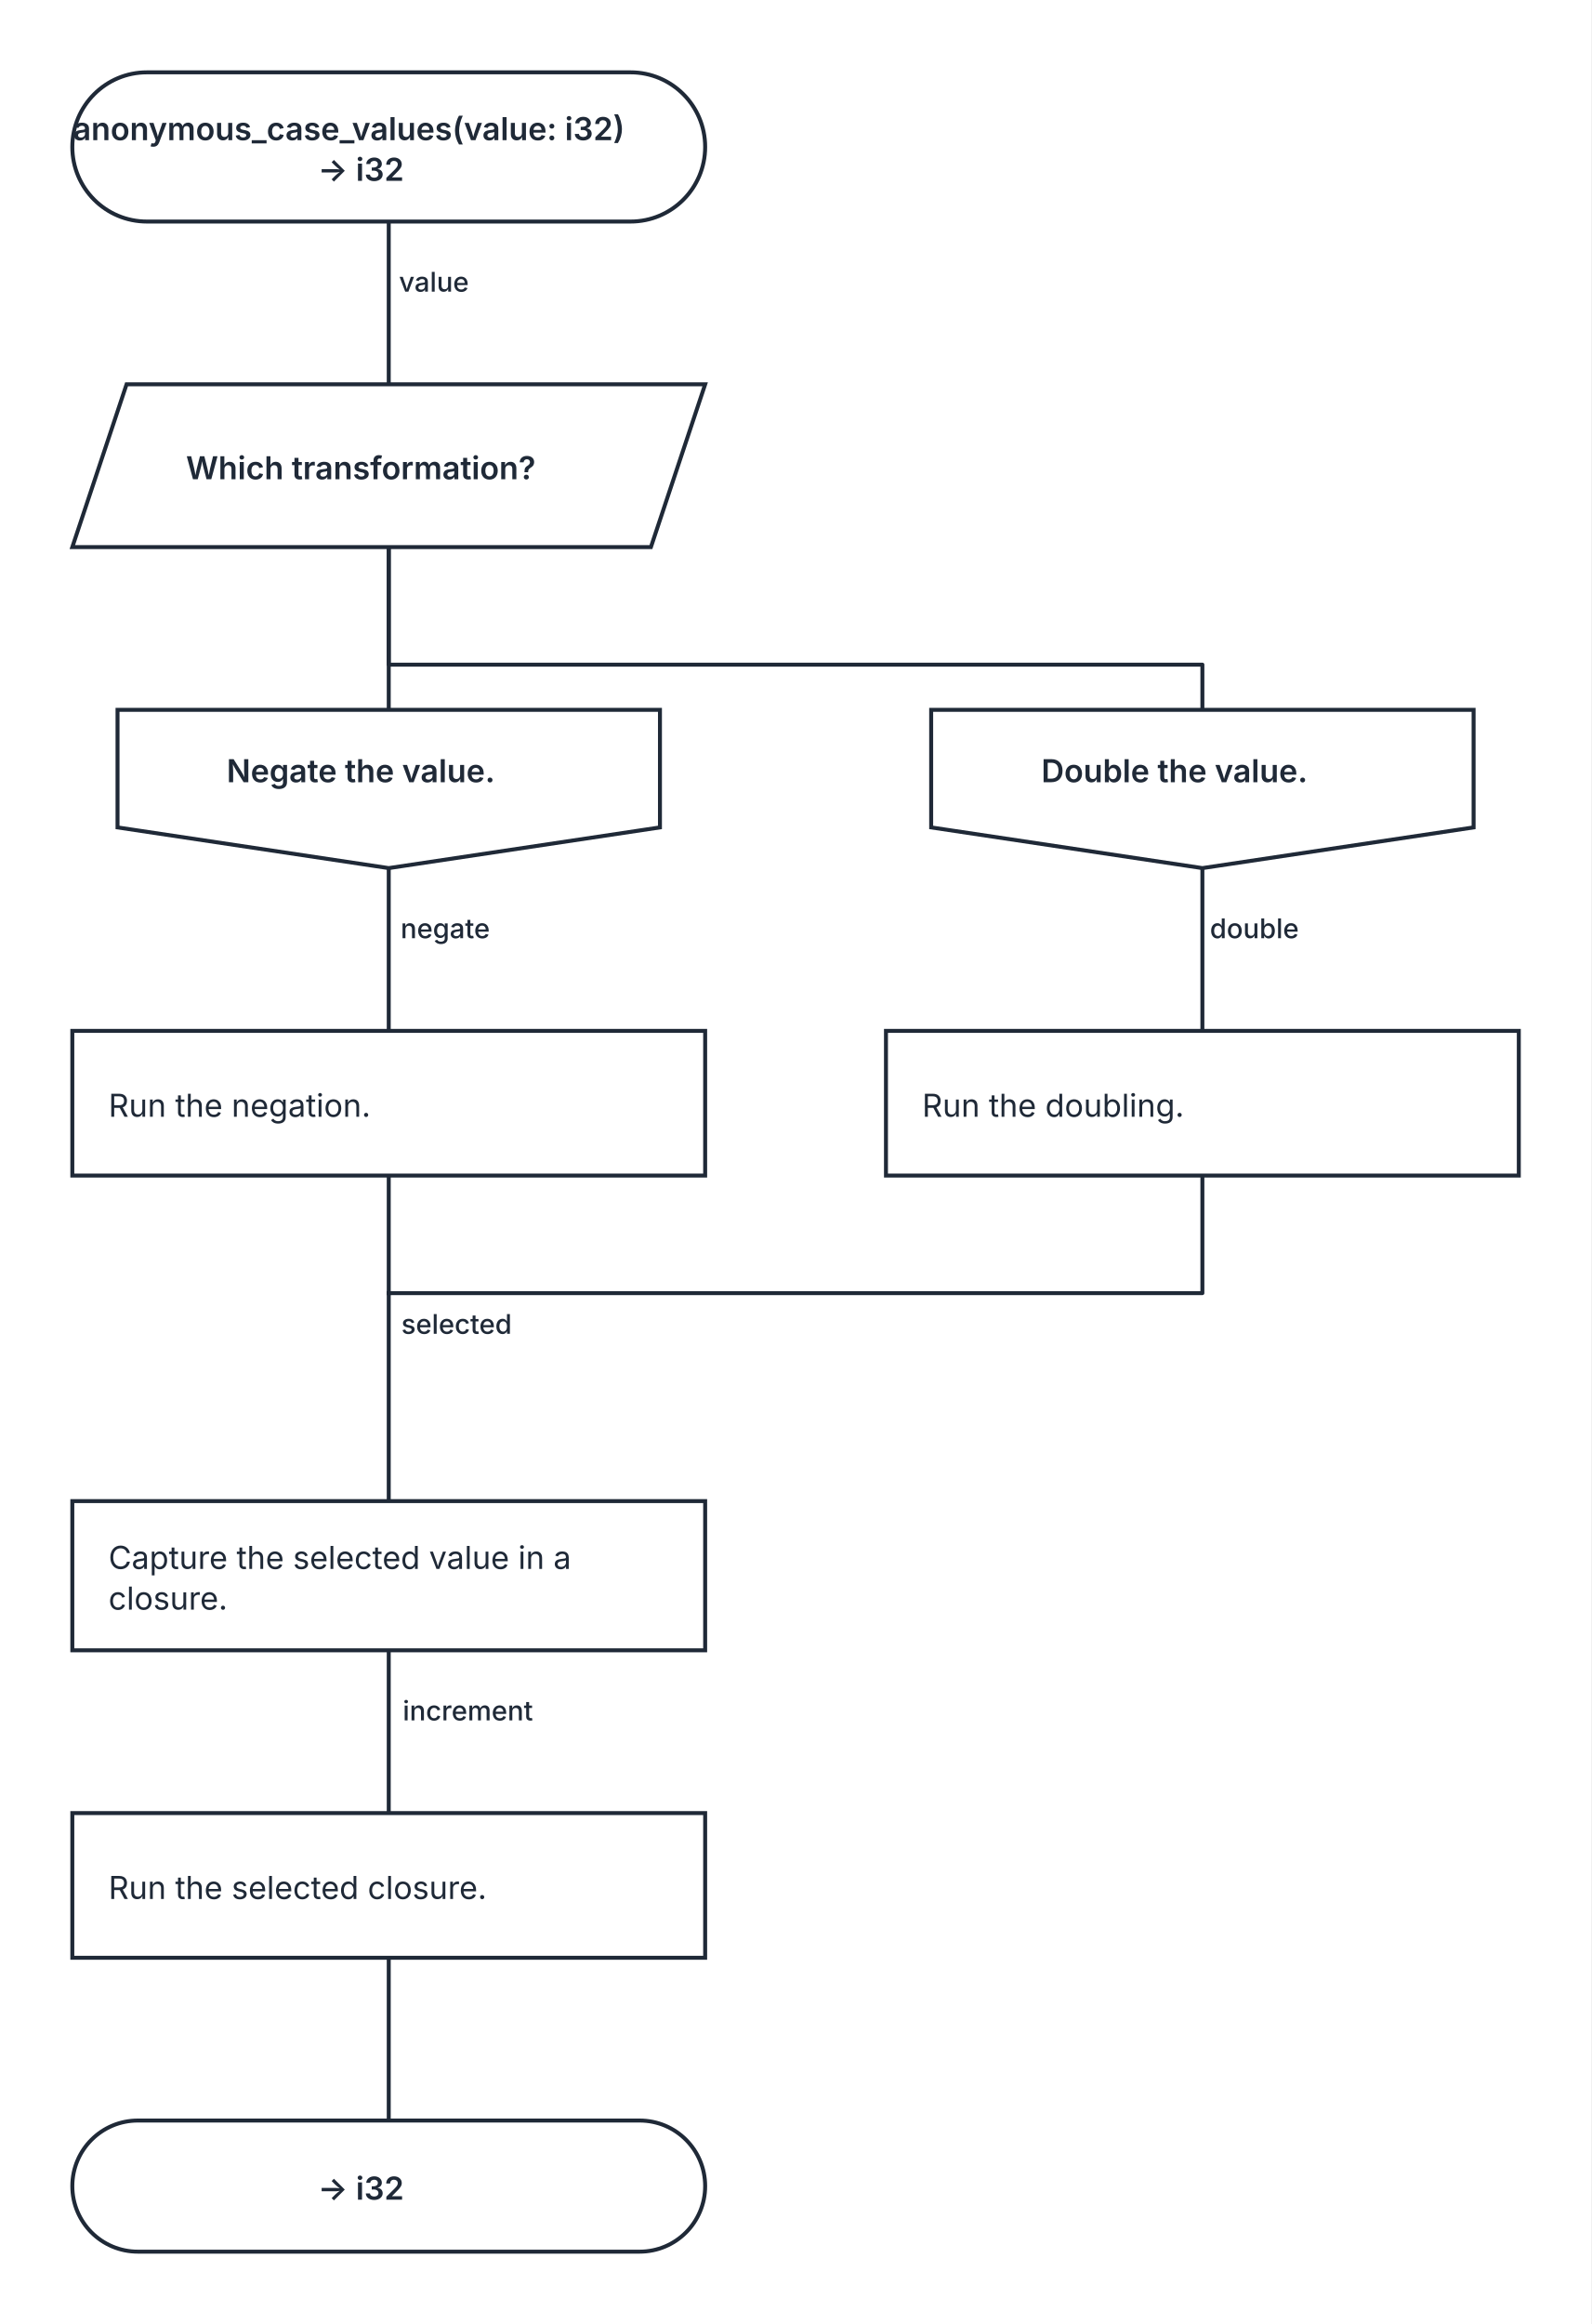
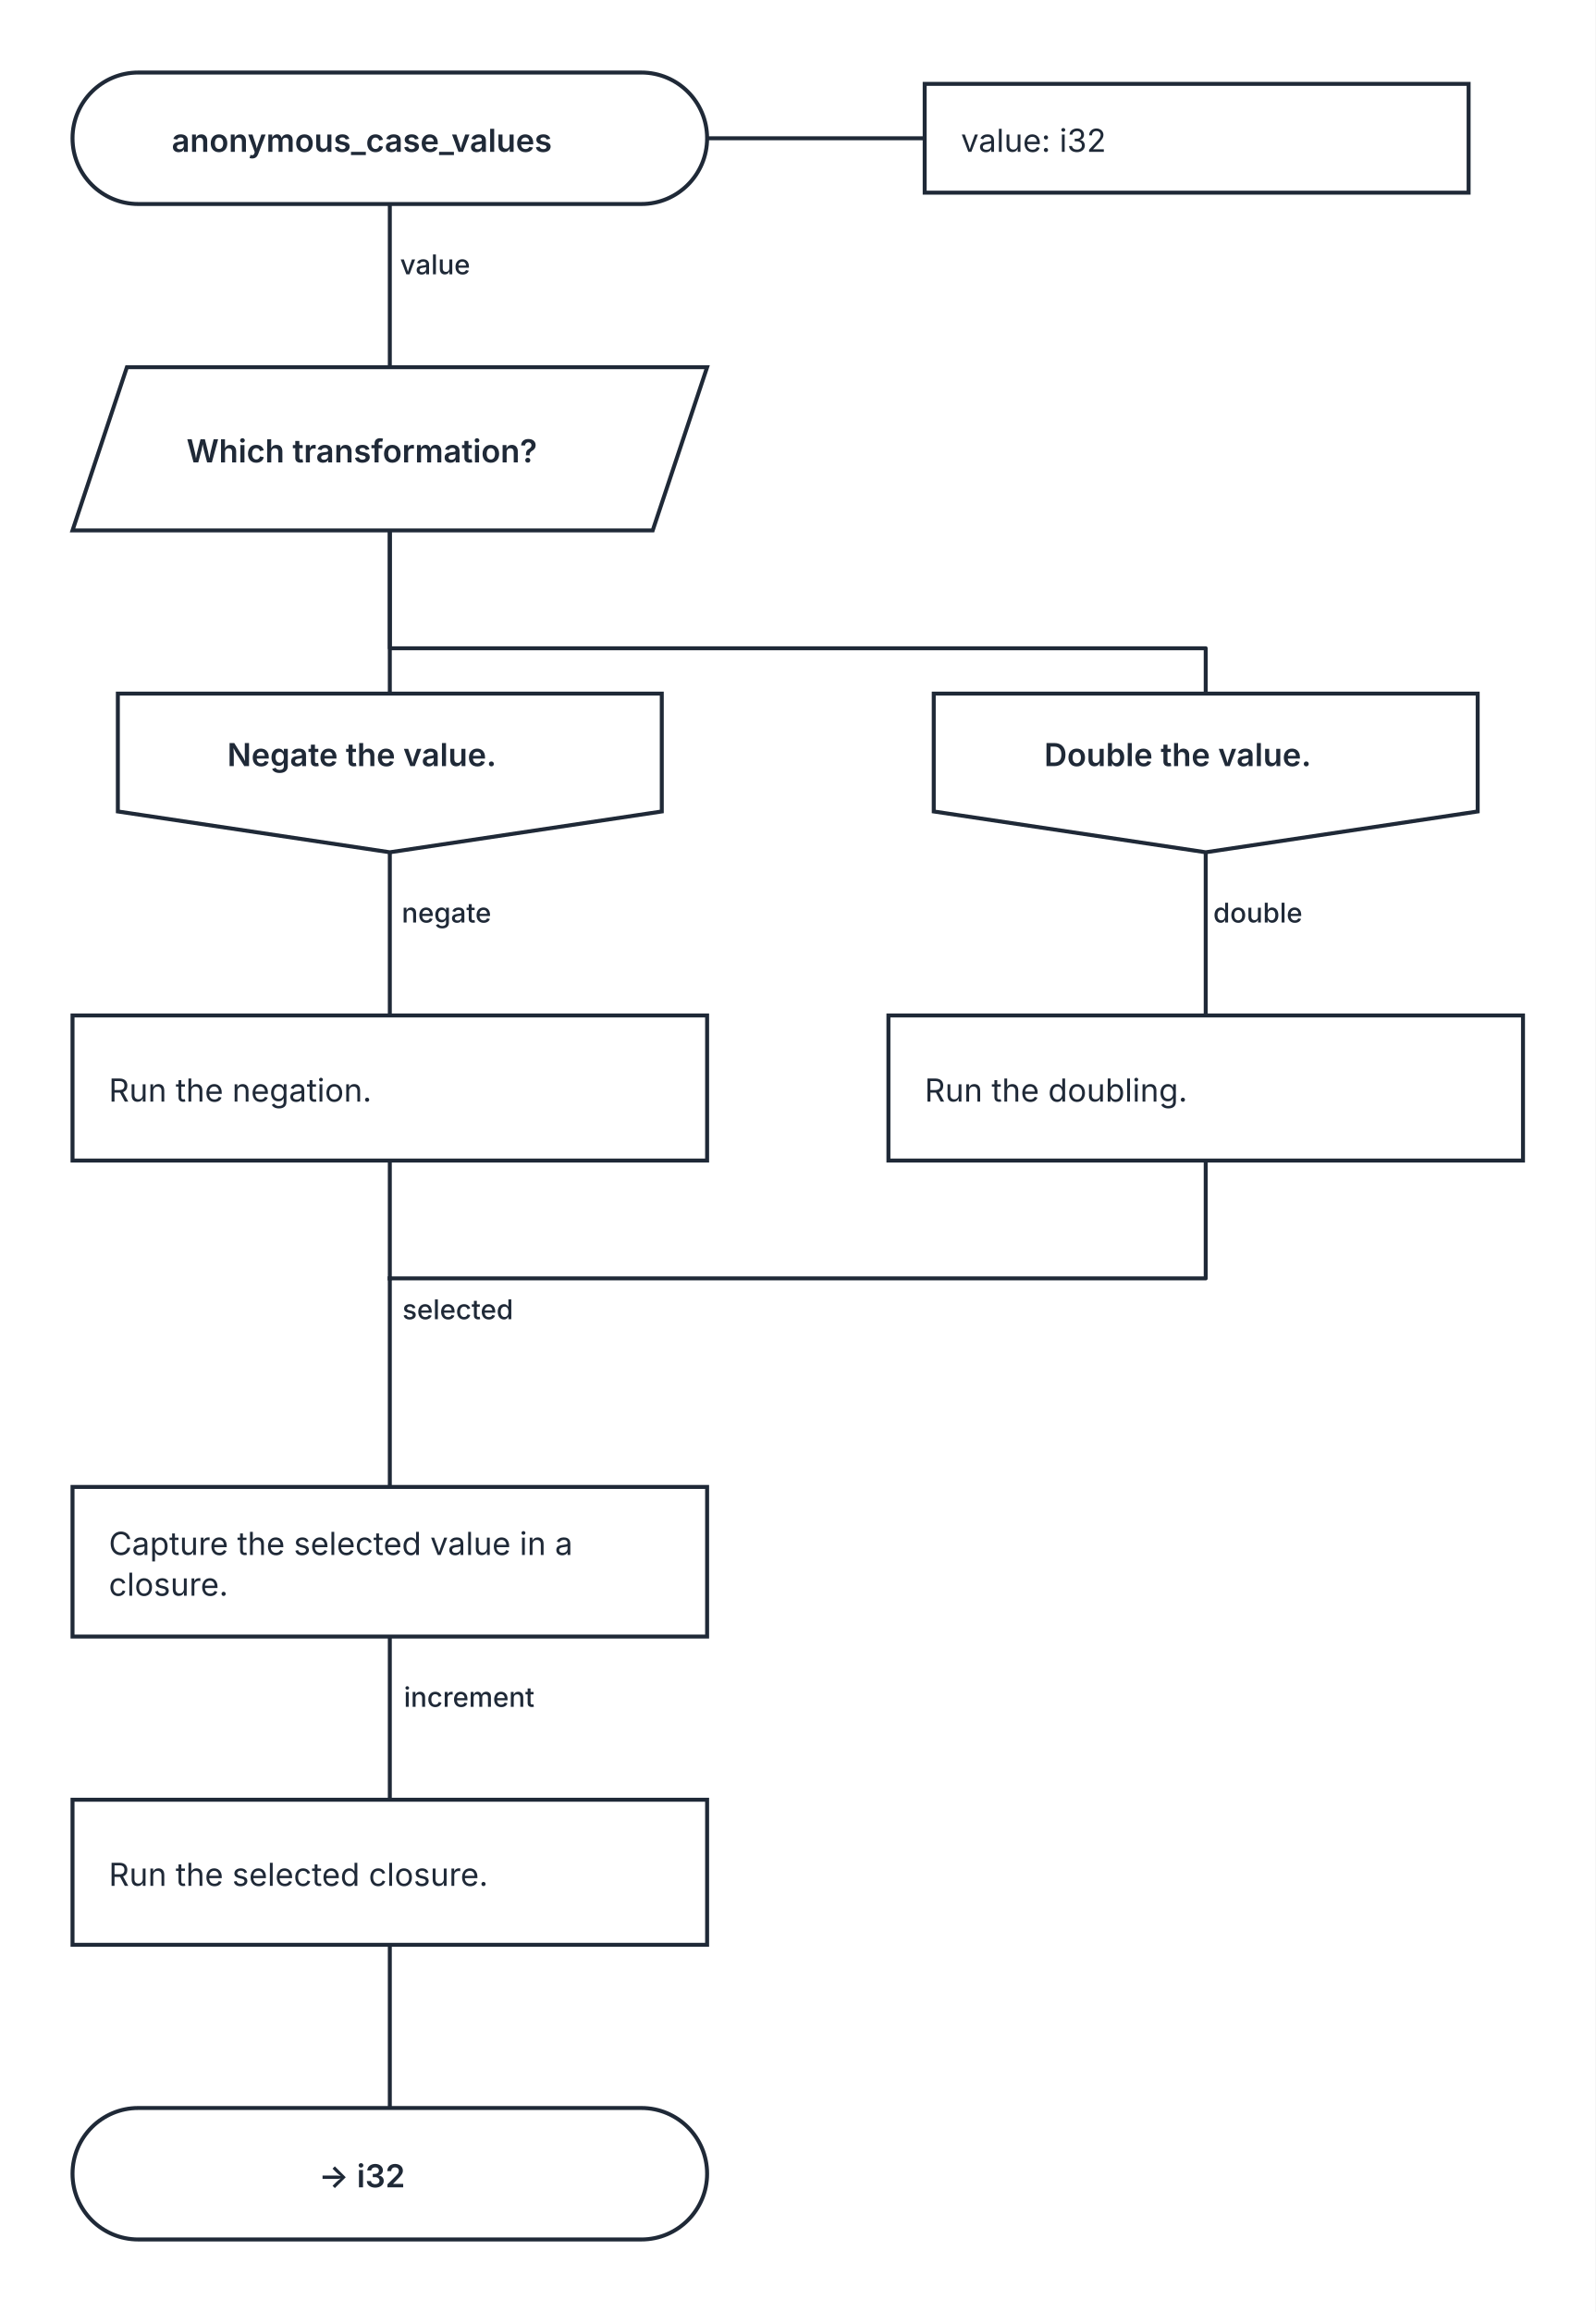
- <svg xmlns="http://www.w3.org/2000/svg" width="704" height="1028" viewBox="0 0 704 1028" role="img" aria-labelledby="kaalang-title" aria-describedby="kaalang-description">
+ <svg xmlns="http://www.w3.org/2000/svg" width="704" height="1020" viewBox="0 0 704 1020" role="img" aria-labelledby="kaalang-title" aria-describedby="kaalang-description">
  <defs>
    <style>
      svg { color: #1f2937; font-family: Inter, ui-sans-serif, system-ui, -apple-system, BlinkMacSystemFont, "Segoe UI", sans-serif; text-rendering: optimizeLegibility; }
      .connection { fill: none; stroke: currentColor; stroke-width: 1.75; stroke-linecap: square; stroke-linejoin: round; }
      .connection-label { fill: currentColor; font-size: 12px; font-weight: 500; paint-order: stroke; stroke: #ffffff; stroke-width: 5px; stroke-linejoin: round; text-anchor: middle; }
+       .parameter-link { fill: none; stroke: currentColor; stroke-width: 1.75; }
      .node-shape { fill: #ffffff; stroke: currentColor; stroke-width: 1.75; }
      .label { fill: currentColor; font-size: 14px; text-anchor: middle; }
      .start .label, .question .label, .select .label, .case .label, .end .label { font-weight: 600; }
-       .action .label { font-weight: 400; text-anchor: start; }
+       .action .label, .parameter-panel .label { font-weight: 400; text-anchor: start; }
    </style>
  </defs>
  <rect width="100%" height="100%" fill="#ffffff" />
  <g class="connections">
-     <path class="connection" d="M 172 98 L 172 170" />
-     <path class="connection" d="M 172 242 L 172 314" />
-     <path class="connection" d="M 172 242 L 172 294 L 532 294 L 532 314" />
-     <path class="connection" d="M 172 384 L 172 456" />
-     <path class="connection" d="M 532 384 L 532 456" />
-     <path class="connection" d="M 172 520 L 172 572" />
-     <path class="connection" d="M 532 520 L 532 572 L 172 572" />
-     <path class="connection" d="M 172 730 L 172 802" />
-     <path class="connection" d="M 172 866 L 172 938" />
-     <path class="connection" d="M 172 572 L 172 664" />
-     <text class="connection-label" x="210" y="590" xml:space="preserve">
+     <path class="connection" d="M 172 90 L 172 162" />
+     <path class="connection" d="M 172 234 L 172 306" />
+     <path class="connection" d="M 172 234 L 172 286 L 532 286 L 532 306" />
+     <path class="connection" d="M 172 376 L 172 448" />
+     <path class="connection" d="M 532 376 L 532 448" />
+     <path class="connection" d="M 172 512 L 172 564" />
+     <path class="connection" d="M 532 512 L 532 564 L 172 564" />
+     <path class="connection" d="M 172 722 L 172 794" />
+     <path class="connection" d="M 172 858 L 172 930" />
+     <path class="connection" d="M 172 564 L 172 656" />
+     <text class="connection-label" x="210" y="582" xml:space="preserve">
      <tspan x="210" dy="0">selected</tspan>
    </text>
-     <text class="connection-label" x="200" y="129" xml:space="preserve">
+     <text class="connection-label" x="200" y="121" xml:space="preserve">
      <tspan x="200" dy="0">value</tspan>
    </text>
-     <text class="connection-label" x="205" y="415" xml:space="preserve">
+     <text class="connection-label" x="205" y="407" xml:space="preserve">
      <tspan x="205" dy="0">negate</tspan>
    </text>
-     <text class="connection-label" x="563" y="415" xml:space="preserve">
+     <text class="connection-label" x="563" y="407" xml:space="preserve">
      <tspan x="563" dy="0">double</tspan>
    </text>
-     <text class="connection-label" x="215" y="761" xml:space="preserve">
+     <text class="connection-label" x="215" y="753" xml:space="preserve">
      <tspan x="215" dy="0">increment</tspan>
    </text>
  </g>
  <g class="nodes">
-     <g class="node start" transform="translate(172 65)">
-       <rect class="node-shape" x="-140" y="-33" width="280" height="66" rx="33" />
-       <text class="label" y="-3" xml:space="preserve">
-         <tspan x="0" dy="0">anonymous_case_values(value: i32) </tspan>
-         <tspan x="0" dy="18">-&gt; i32</tspan>
+     <path class="parameter-link" d="M 312 61 L 408 61" />
+     <g class="parameter-panel" transform="translate(528 61)">
+       <rect class="node-shape" x="-120" y="-24" width="240" height="48" />
+       <text class="label" x="-104" y="6" xml:space="preserve">
+         <tspan x="-104" dy="0">value: i32</tspan>
      </text>
    </g>
-     <g class="node select" transform="translate(172 206)">
+     <g class="node start" transform="translate(172 61)">
+       <rect class="node-shape" x="-140" y="-29" width="280" height="58" rx="29" />
+       <text class="label" y="6" xml:space="preserve">
+         <tspan x="0" dy="0">anonymous_case_values</tspan>
+       </text>
+     </g>
+     <g class="node select" transform="translate(172 198)">
      <polygon class="node-shape" points="-116,-36 140,-36 116,36 -140,36" />
      <text class="label" y="6" xml:space="preserve">
        <tspan x="0" dy="0">Which transformation?</tspan>
      </text>
    </g>
-     <g class="node case" transform="translate(172 349)">
+     <g class="node case" transform="translate(172 341)">
      <polygon class="node-shape" points="-120,-35 120,-35 120,17 0,35 -120,17" />
      <text class="label" y="-3" xml:space="preserve">
        <tspan x="0" dy="0">Negate the value.</tspan>
      </text>
    </g>
-     <g class="node case" transform="translate(532 349)">
+     <g class="node case" transform="translate(532 341)">
      <polygon class="node-shape" points="-120,-35 120,-35 120,17 0,35 -120,17" />
      <text class="label" y="-3" xml:space="preserve">
        <tspan x="0" dy="0">Double the value.</tspan>
      </text>
    </g>
-     <g class="node action" transform="translate(172 488)">
+     <g class="node action" transform="translate(172 480)">
      <rect class="node-shape" x="-140" y="-32" width="280" height="64" />
      <text class="label" y="6" xml:space="preserve">
        <tspan x="-124" dy="0">Run the negation.</tspan>
      </text>
    </g>
-     <g class="node action" transform="translate(532 488)">
+     <g class="node action" transform="translate(532 480)">
      <rect class="node-shape" x="-140" y="-32" width="280" height="64" />
      <text class="label" y="6" xml:space="preserve">
        <tspan x="-124" dy="0">Run the doubling.</tspan>
      </text>
    </g>
-     <g class="node action" transform="translate(172 697)">
+     <g class="node action" transform="translate(172 689)">
      <rect class="node-shape" x="-140" y="-33" width="280" height="66" />
      <text class="label" y="-3" xml:space="preserve">
        <tspan x="-124" dy="0">Capture the selected value in a </tspan>
        <tspan x="-124" dy="18">closure.</tspan>
      </text>
    </g>
-     <g class="node action" transform="translate(172 834)">
+     <g class="node action" transform="translate(172 826)">
      <rect class="node-shape" x="-140" y="-32" width="280" height="64" />
      <text class="label" y="6" xml:space="preserve">
        <tspan x="-124" dy="0">Run the selected closure.</tspan>
      </text>
    </g>
-     <g class="node end" transform="translate(172 967)">
+     <g class="node end" transform="translate(172 959)">
      <rect class="node-shape" x="-140" y="-29" width="280" height="58" rx="29" />
      <text class="label" y="6" xml:space="preserve">
        <tspan x="0" dy="0">-&gt; i32</tspan>
      </text>
    </g>
  </g>
</svg>
